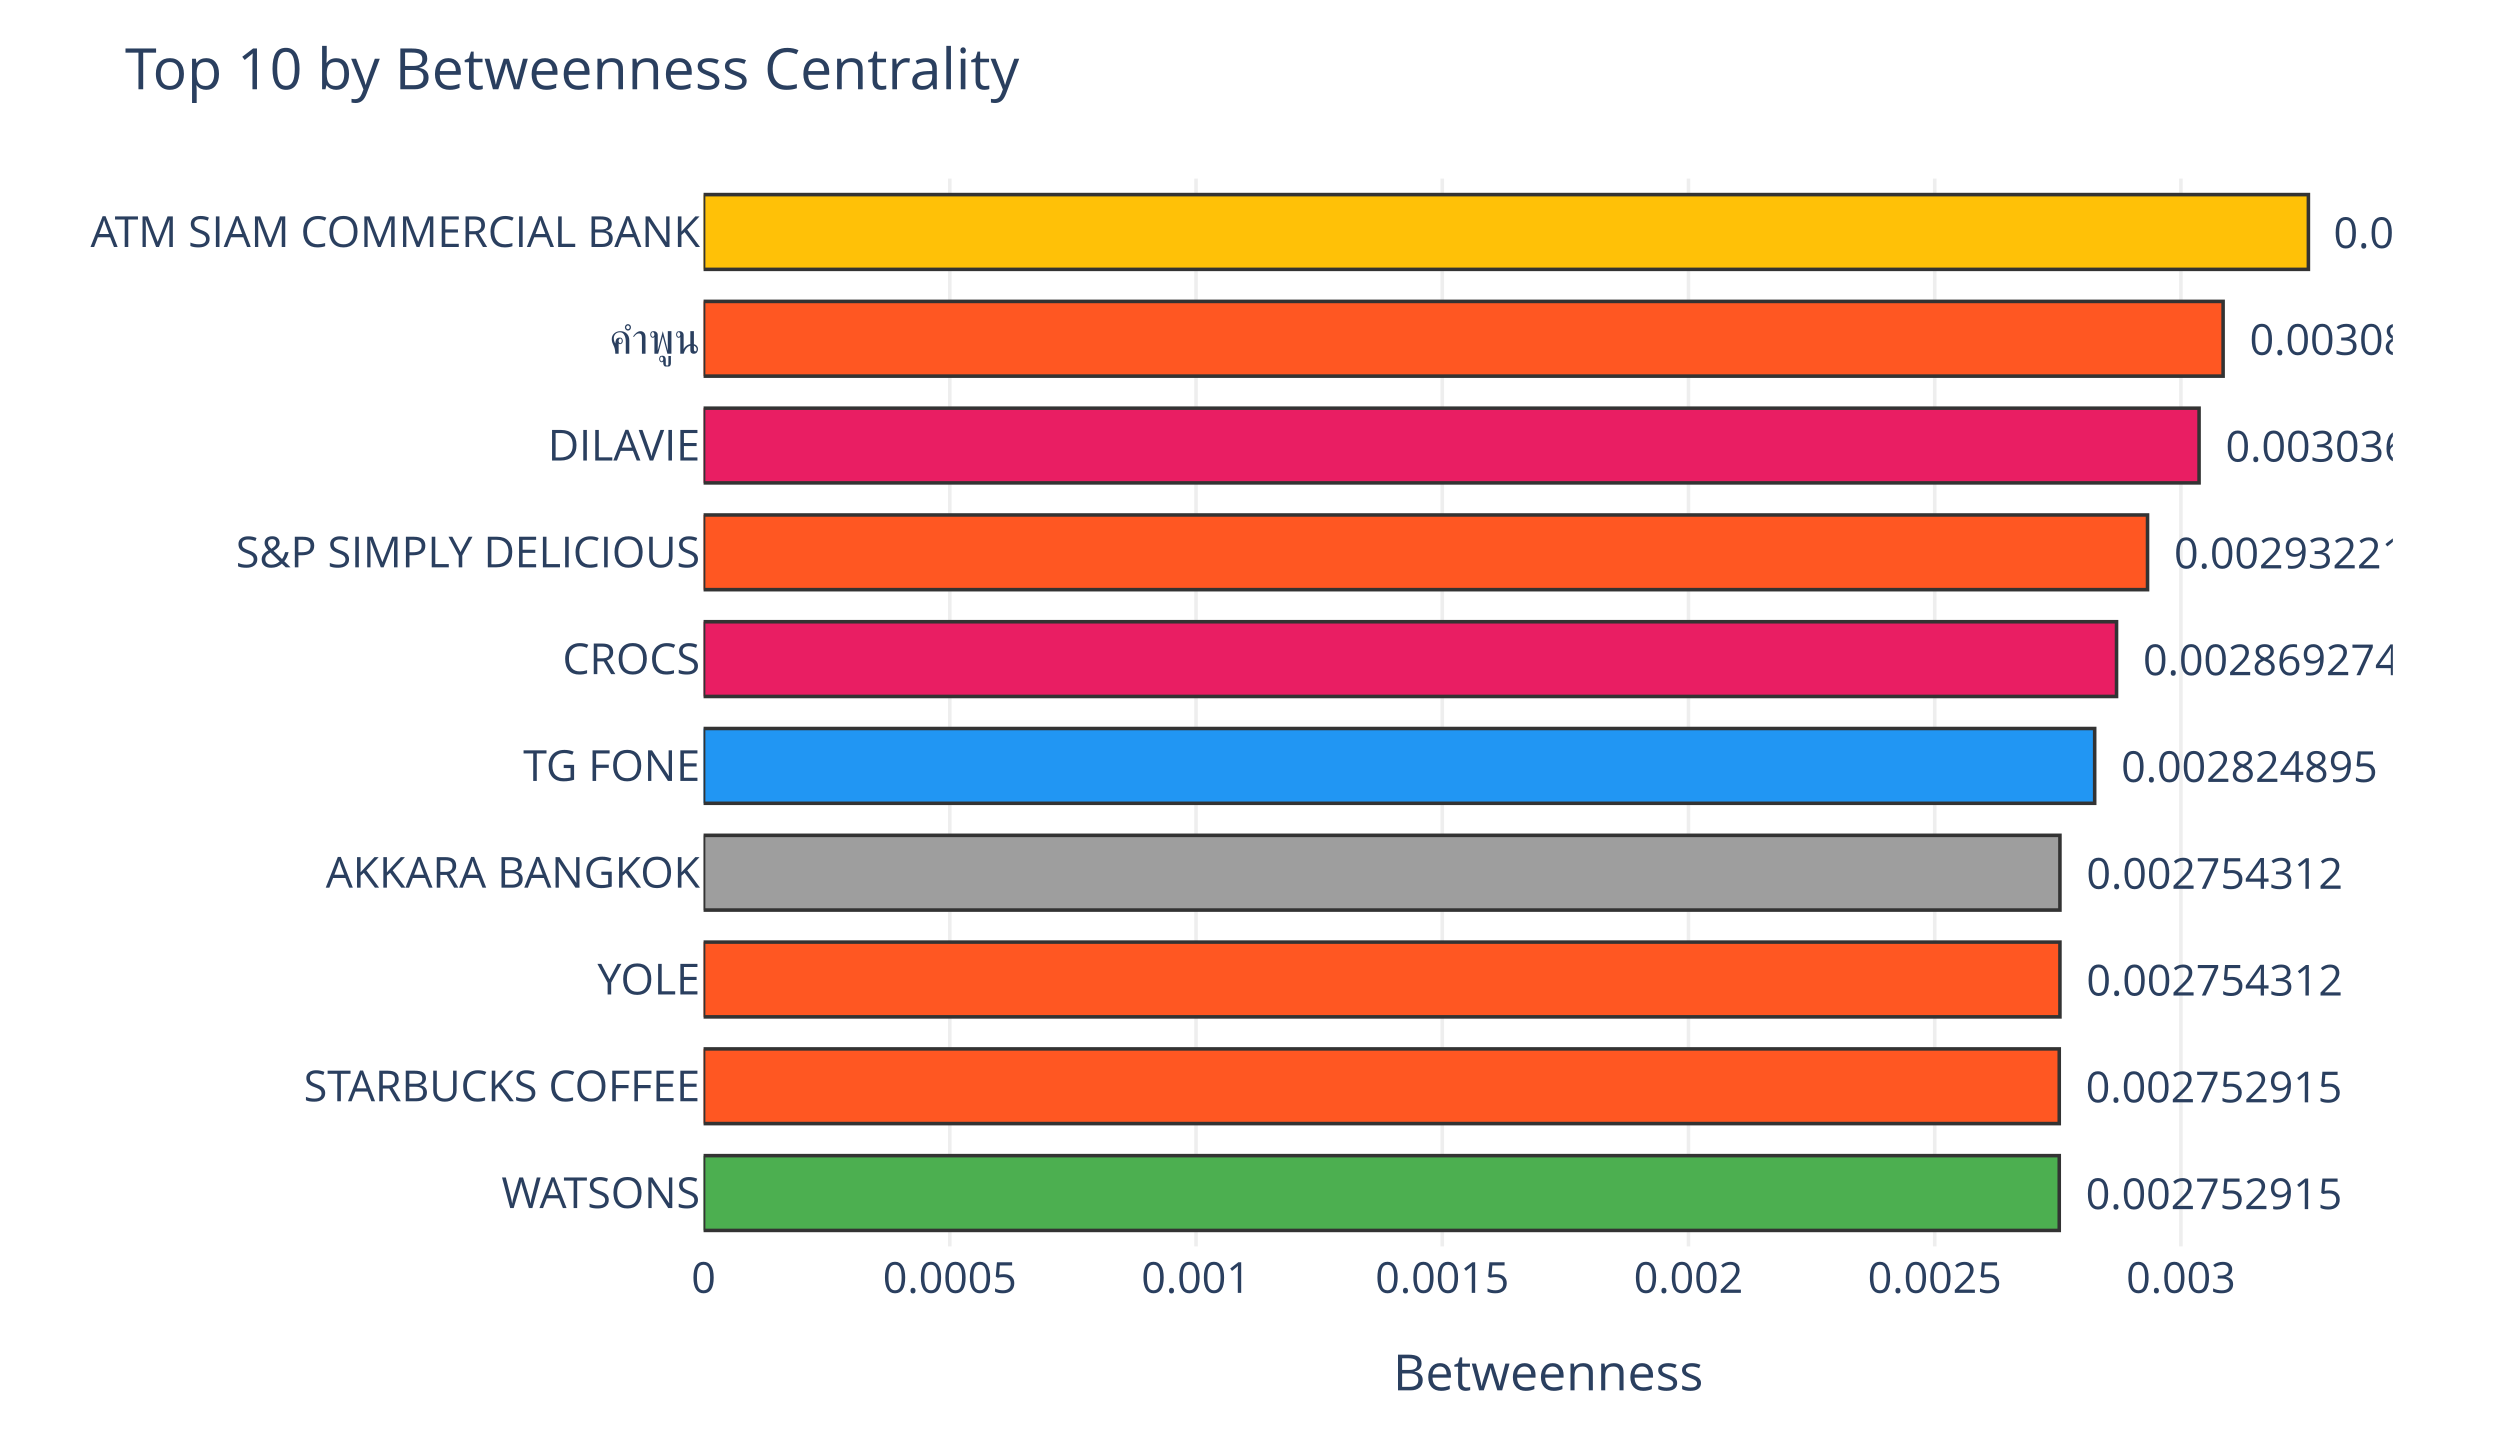
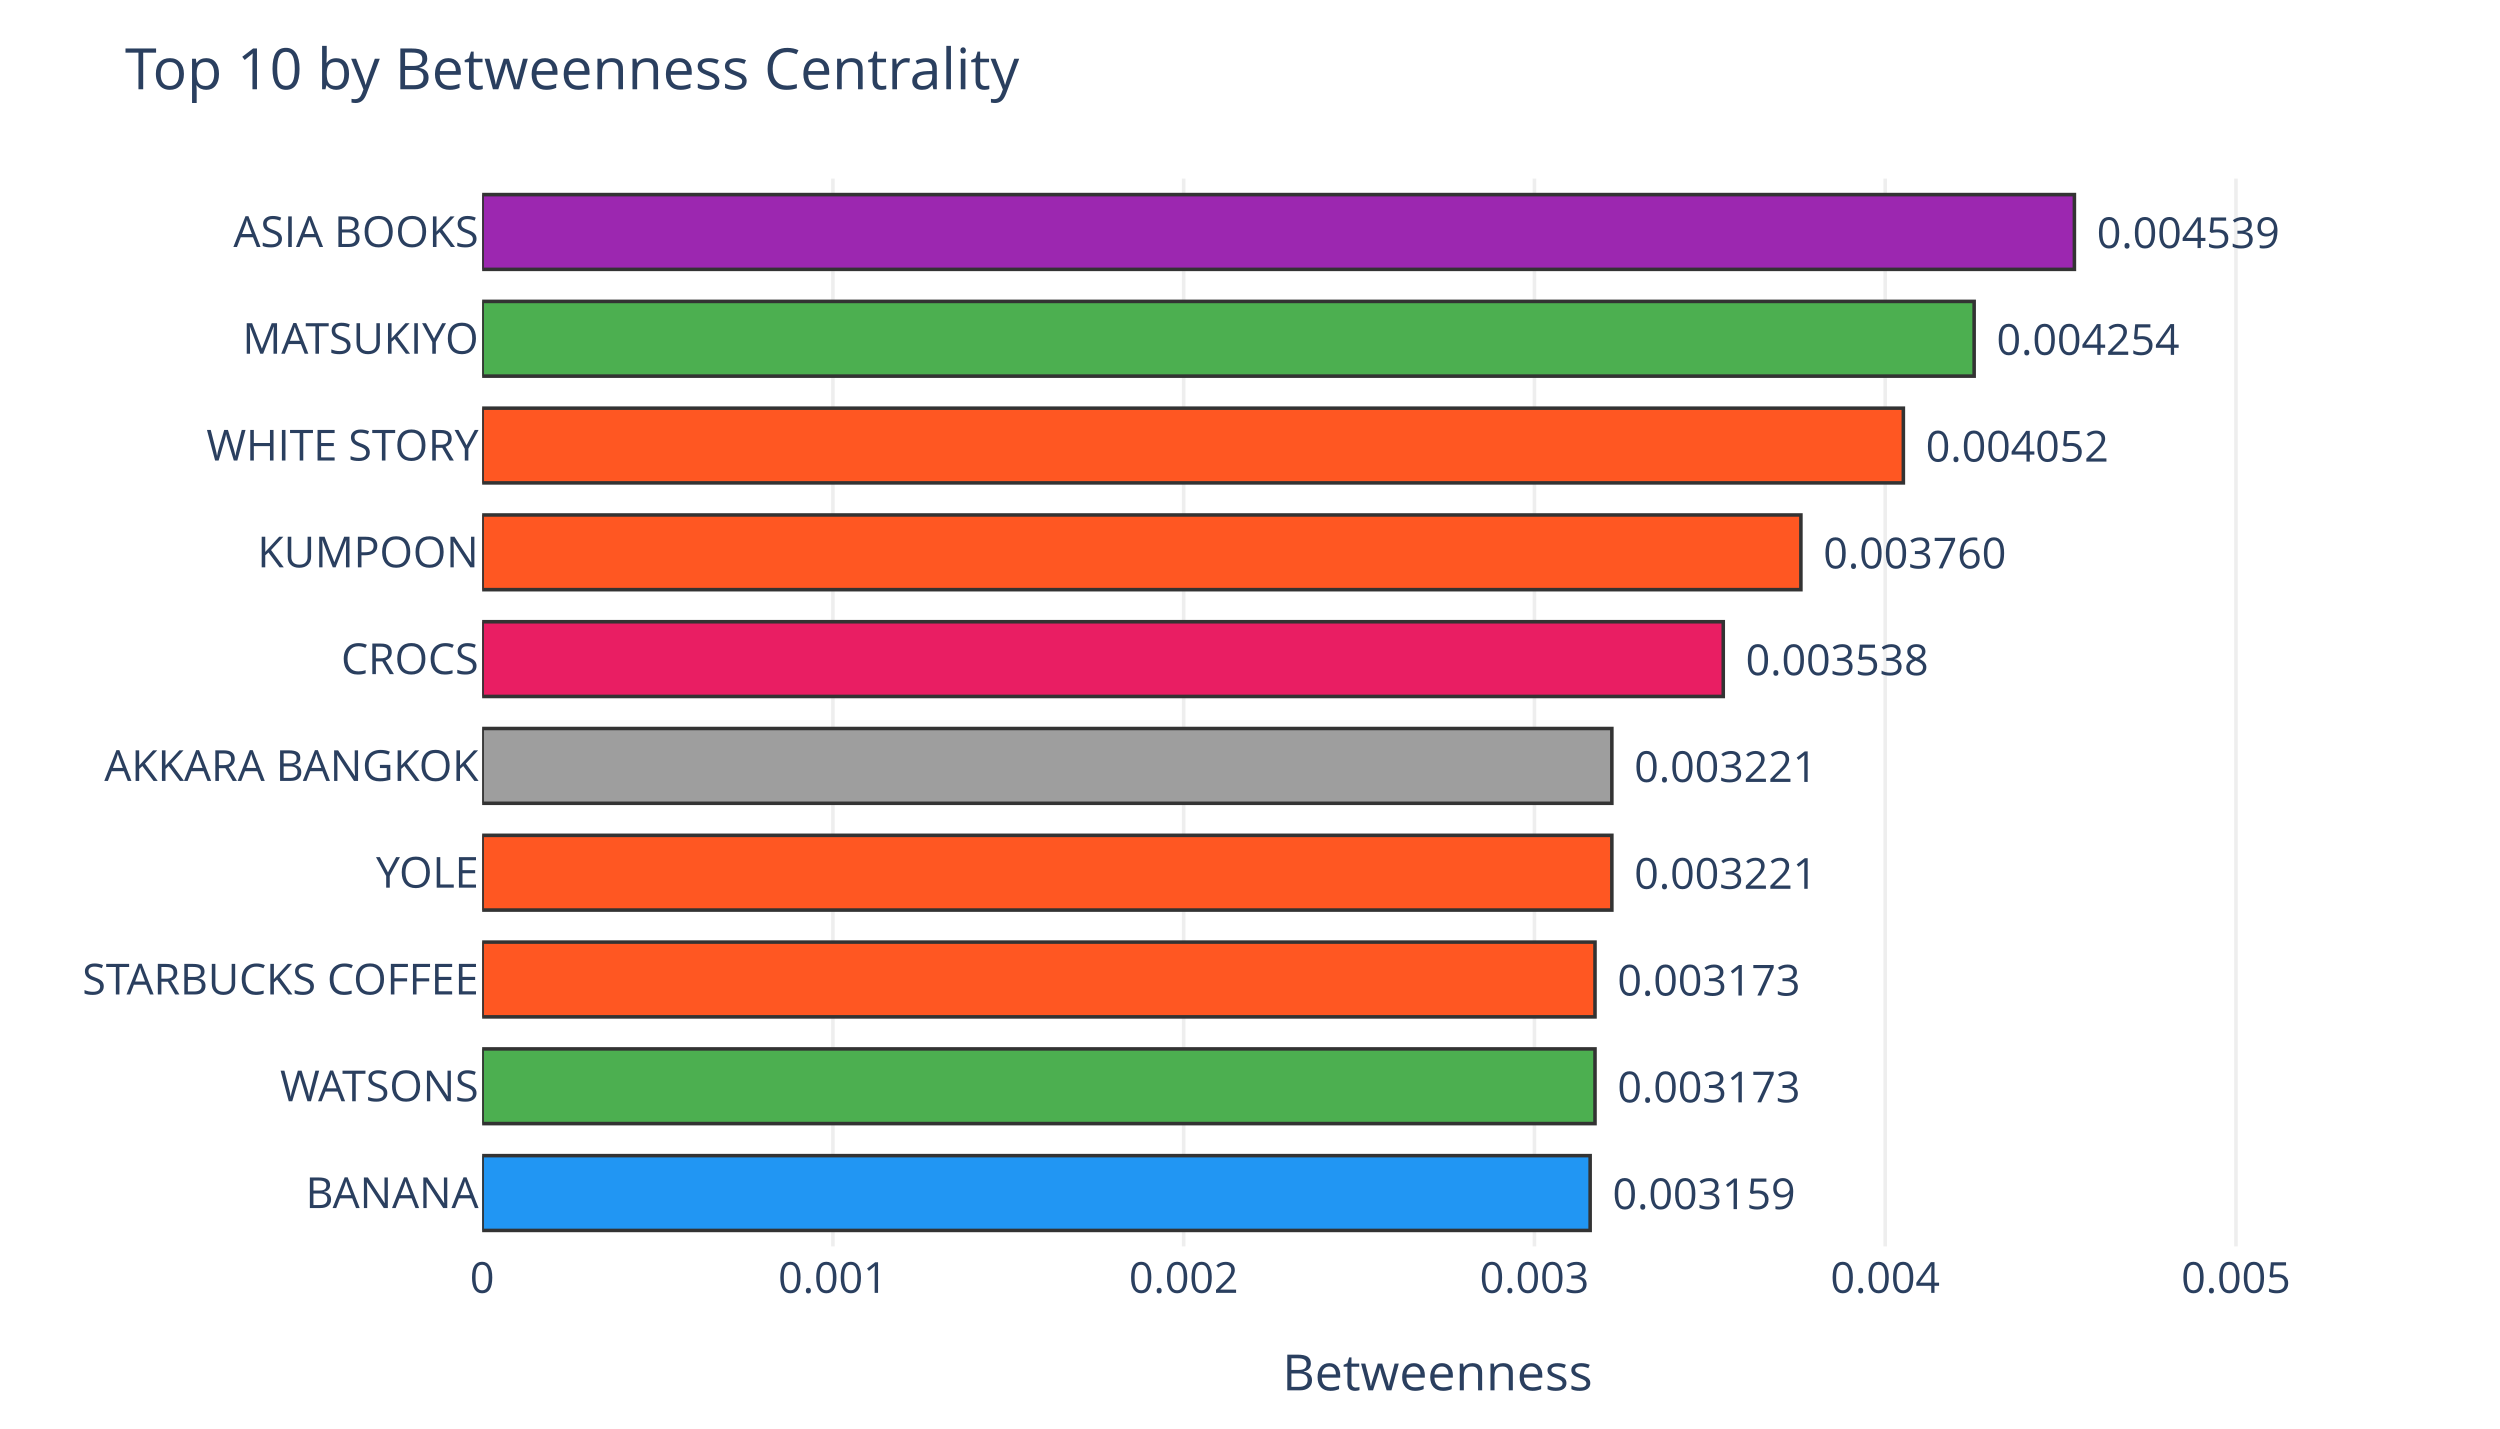
<svg xmlns="http://www.w3.org/2000/svg" class="main-svg" width="700" height="400" style="" viewBox="0 0 700 400">
  <rect x="0" y="0" width="700" height="400" style="fill: rgb(255, 255, 255); fill-opacity: 1;" />
-   <defs id="defs-1e351c">
+   <defs id="defs-5342b8">
    <g class="clips">
-       <clipPath id="clip1e351cxyplot" class="plotclip">
-         <rect width="473" height="299" />
-       </clipPath>
-       <clipPath class="axesclip" id="clip1e351cx">
-         <rect x="197" y="0" width="473" height="400" />
-       </clipPath>
-       <clipPath class="axesclip" id="clip1e351cy">
+       <clipPath id="clip5342b8xyplot" class="plotclip">
+         <rect width="535" height="299" />
+       </clipPath>
+       <clipPath class="axesclip" id="clip5342b8x">
+         <rect x="135" y="0" width="535" height="400" />
+       </clipPath>
+       <clipPath class="axesclip" id="clip5342b8y">
        <rect x="0" y="50" width="700" height="299" />
      </clipPath>
-       <clipPath class="axesclip" id="clip1e351cxy">
-         <rect x="197" y="50" width="473" height="299" />
+       <clipPath class="axesclip" id="clip5342b8xy">
+         <rect x="135" y="50" width="535" height="299" />
      </clipPath>
    </g>
    <g class="gradients" />
    <g class="patterns" />
  </defs>
  <g class="bglayer">
-     <rect class="bg" x="197" y="50" width="473" height="299" style="fill: rgb(0, 0, 0); fill-opacity: 0; stroke-width: 0;" />
+     <rect class="bg" x="135" y="50" width="535" height="299" style="fill: rgb(0, 0, 0); fill-opacity: 0; stroke-width: 0;" />
  </g>
  <g class="layer-below">
    <g class="imagelayer" />
    <g class="shapelayer" />
  </g>
  <g class="cartesianlayer">
    <g class="subplot xy">
      <g class="layer-subplot">
        <g class="shapelayer" />
        <g class="imagelayer" />
      </g>
      <g class="minor-gridlayer">
        <g class="x" />
        <g class="y" />
      </g>
      <g class="gridlayer">
        <g class="x">
-           <path class="xgrid crisp" transform="translate(265.94,0)" d="M0,50v299" style="stroke: rgb(238, 238, 238); stroke-opacity: 1; stroke-width: 1px;" />
-           <path class="xgrid crisp" transform="translate(334.89,0)" d="M0,50v299" style="stroke: rgb(238, 238, 238); stroke-opacity: 1; stroke-width: 1px;" />
-           <path class="xgrid crisp" transform="translate(403.83,0)" d="M0,50v299" style="stroke: rgb(238, 238, 238); stroke-opacity: 1; stroke-width: 1px;" />
-           <path class="xgrid crisp" transform="translate(472.77,0)" d="M0,50v299" style="stroke: rgb(238, 238, 238); stroke-opacity: 1; stroke-width: 1px;" />
-           <path class="xgrid crisp" transform="translate(541.72,0)" d="M0,50v299" style="stroke: rgb(238, 238, 238); stroke-opacity: 1; stroke-width: 1px;" />
-           <path class="xgrid crisp" transform="translate(610.66,0)" d="M0,50v299" style="stroke: rgb(238, 238, 238); stroke-opacity: 1; stroke-width: 1px;" />
+           <path class="xgrid crisp" transform="translate(233.21,0)" d="M0,50v299" style="stroke: rgb(238, 238, 238); stroke-opacity: 1; stroke-width: 1px;" />
+           <path class="xgrid crisp" transform="translate(331.43,0)" d="M0,50v299" style="stroke: rgb(238, 238, 238); stroke-opacity: 1; stroke-width: 1px;" />
+           <path class="xgrid crisp" transform="translate(429.64,0)" d="M0,50v299" style="stroke: rgb(238, 238, 238); stroke-opacity: 1; stroke-width: 1px;" />
+           <path class="xgrid crisp" transform="translate(527.86,0)" d="M0,50v299" style="stroke: rgb(238, 238, 238); stroke-opacity: 1; stroke-width: 1px;" />
+           <path class="xgrid crisp" transform="translate(626.07,0)" d="M0,50v299" style="stroke: rgb(238, 238, 238); stroke-opacity: 1; stroke-width: 1px;" />
        </g>
        <g class="y" />
      </g>
      <g class="zerolinelayer">
-         <path class="xzl zl crisp" transform="translate(197,0)" d="M0,50v299" style="stroke: rgb(255, 255, 255); stroke-opacity: 1; stroke-width: 2px;" />
+         <path class="xzl zl crisp" transform="translate(135,0)" d="M0,50v299" style="stroke: rgb(255, 255, 255); stroke-opacity: 1; stroke-width: 2px;" />
      </g>
      <g class="layer-between">
        <g class="shapelayer" />
        <g class="imagelayer" />
      </g>
      <path class="xlines-below" />
      <path class="ylines-below" />
      <g class="overlines-below" />
      <g class="xaxislayer-below" />
      <g class="yaxislayer-below" />
      <g class="overaxes-below" />
      <g class="overplot">
-         <g class="xy" transform="translate(197,50)" clip-path="url(#clip1e351cxyplot)">
+         <g class="xy" transform="translate(135,50)" clip-path="url(#clip5342b8xyplot)">
          <g class="barlayer mlayer">
            <g class="trace bars" style="opacity: 1;">
              <g class="points">
                <g class="point">
-                   <path d="M0,4.49V25.42H449.35V4.49Z" style="vector-effect: none; opacity: 1; stroke-width: 1px; fill: rgb(255, 193, 7); fill-opacity: 1; stroke: rgb(51, 51, 51); stroke-opacity: 1;" />
-                   <text class="bartext bartext-outside" text-anchor="middle" data-notex="1" x="0" y="0" style="font-family: 'Open Sans', verdana, arial, sans-serif; font-size: 12px; fill: rgb(42, 63, 95); fill-opacity: 1; white-space: pre;" transform="translate(488.8656,19.455)">0.00325884</text>
-                 </g>
-               </g>
-             </g>
-             <g class="trace bars" style="opacity: 1;">
-               <g class="points">
-                 <g class="point">
-                   <path d="M0,34.39V55.32H425.47V34.39Z" style="vector-effect: none; opacity: 1; stroke-width: 1px; fill: rgb(255, 87, 34); fill-opacity: 1; stroke: rgb(51, 51, 51); stroke-opacity: 1;" />
-                   <text class="bartext bartext-outside" text-anchor="middle" data-notex="1" x="0" y="0" style="font-family: 'Open Sans', verdana, arial, sans-serif; font-size: 12px; fill: rgb(42, 63, 95); fill-opacity: 1; white-space: pre;" transform="translate(468.7981,49.355)">0.003085628</text>
-                 </g>
-               </g>
-             </g>
-             <g class="trace bars" style="opacity: 1;">
-               <g class="points">
-                 <g class="point">
-                   <path d="M0,64.29V85.21H418.74V64.29Z" style="vector-effect: none; opacity: 1; stroke-width: 1px; fill: rgb(233, 30, 99); fill-opacity: 1; stroke: rgb(51, 51, 51); stroke-opacity: 1;" />
-                   <text class="bartext bartext-outside" text-anchor="middle" data-notex="1" x="0" y="0" style="font-family: 'Open Sans', verdana, arial, sans-serif; font-size: 12px; fill: rgb(42, 63, 95); fill-opacity: 1; white-space: pre;" transform="translate(462.0681,79.25)">0.003036824</text>
-                 </g>
-               </g>
-             </g>
-             <g class="trace bars" style="opacity: 1;">
-               <g class="points">
-                 <g class="point">
-                   <path d="M0,94.19V115.11H404.31V94.19Z" style="vector-effect: none; opacity: 1; stroke-width: 1px; fill: rgb(255, 87, 34); fill-opacity: 1; stroke: rgb(51, 51, 51); stroke-opacity: 1;" />
-                   <text class="bartext bartext-outside" text-anchor="middle" data-notex="1" x="0" y="0" style="font-family: 'Open Sans', verdana, arial, sans-serif; font-size: 12px; fill: rgb(42, 63, 95); fill-opacity: 1; white-space: pre;" transform="translate(447.6381,109.15)">0.002932215</text>
-                 </g>
-               </g>
-             </g>
-             <g class="trace bars" style="opacity: 1;">
-               <g class="points">
-                 <g class="point">
-                   <path d="M0,124.09V145.01H395.63V124.09Z" style="vector-effect: none; opacity: 1; stroke-width: 1px; fill: rgb(233, 30, 99); fill-opacity: 1; stroke: rgb(51, 51, 51); stroke-opacity: 1;" />
-                   <text class="bartext bartext-outside" text-anchor="middle" data-notex="1" x="0" y="0" style="font-family: 'Open Sans', verdana, arial, sans-serif; font-size: 12px; fill: rgb(42, 63, 95); fill-opacity: 1; white-space: pre;" transform="translate(438.9581,139.05)">0.002869274</text>
-                 </g>
-               </g>
-             </g>
-             <g class="trace bars" style="opacity: 1;">
-               <g class="points">
-                 <g class="point">
-                   <path d="M0,153.98V174.92H389.51V153.98Z" style="vector-effect: none; opacity: 1; stroke-width: 1px; fill: rgb(33, 150, 243); fill-opacity: 1; stroke: rgb(51, 51, 51); stroke-opacity: 1;" />
-                   <text class="bartext bartext-outside" text-anchor="middle" data-notex="1" x="0" y="0" style="font-family: 'Open Sans', verdana, arial, sans-serif; font-size: 12px; fill: rgb(42, 63, 95); fill-opacity: 1; white-space: pre;" transform="translate(432.8381,168.95)">0.002824895</text>
-                 </g>
-               </g>
-             </g>
-             <g class="trace bars" style="opacity: 1;">
-               <g class="points">
-                 <g class="point">
-                   <path d="M0,183.89V204.82H379.78V183.89Z" style="vector-effect: none; opacity: 1; stroke-width: 1px; fill: rgb(158, 158, 158); fill-opacity: 1; stroke: rgb(51, 51, 51); stroke-opacity: 1;" />
-                   <text class="bartext bartext-outside" text-anchor="middle" data-notex="1" x="0" y="0" style="font-family: 'Open Sans', verdana, arial, sans-serif; font-size: 12px; fill: rgb(42, 63, 95); fill-opacity: 1; white-space: pre;" transform="translate(423.1081,198.855)">0.002754312</text>
-                 </g>
-               </g>
-             </g>
-             <g class="trace bars" style="opacity: 1;">
-               <g class="points">
-                 <g class="point">
-                   <path d="M0,213.79V234.72H379.78V213.79Z" style="vector-effect: none; opacity: 1; stroke-width: 1px; fill: rgb(255, 87, 34); fill-opacity: 1; stroke: rgb(51, 51, 51); stroke-opacity: 1;" />
-                   <text class="bartext bartext-outside" text-anchor="middle" data-notex="1" x="0" y="0" style="font-family: 'Open Sans', verdana, arial, sans-serif; font-size: 12px; fill: rgb(42, 63, 95); fill-opacity: 1; white-space: pre;" transform="translate(423.1081,228.755)">0.002754312</text>
-                 </g>
-               </g>
-             </g>
-             <g class="trace bars" style="opacity: 1;">
-               <g class="points">
-                 <g class="point">
-                   <path d="M0,243.69V264.61H379.59V243.69Z" style="vector-effect: none; opacity: 1; stroke-width: 1px; fill: rgb(255, 87, 34); fill-opacity: 1; stroke: rgb(51, 51, 51); stroke-opacity: 1;" />
-                   <text class="bartext bartext-outside" text-anchor="middle" data-notex="1" x="0" y="0" style="font-family: 'Open Sans', verdana, arial, sans-serif; font-size: 12px; fill: rgb(42, 63, 95); fill-opacity: 1; white-space: pre;" transform="translate(422.9181,258.65)">0.002752915</text>
-                 </g>
-               </g>
-             </g>
-             <g class="trace bars" style="opacity: 1;">
-               <g class="points">
-                 <g class="point">
-                   <path d="M0,273.58V294.52H379.59V273.58Z" style="vector-effect: none; opacity: 1; stroke-width: 1px; fill: rgb(76, 175, 80); fill-opacity: 1; stroke: rgb(51, 51, 51); stroke-opacity: 1;" />
-                   <text class="bartext bartext-outside" text-anchor="middle" data-notex="1" x="0" y="0" style="font-family: 'Open Sans', verdana, arial, sans-serif; font-size: 12px; fill: rgb(42, 63, 95); fill-opacity: 1; white-space: pre;" transform="translate(422.9181,288.55)">0.002752915</text>
+                   <path d="M0,4.49V25.42H445.83V4.49Z" style="vector-effect: none; opacity: 1; stroke-width: 1px; fill: rgb(156, 39, 176); fill-opacity: 1; stroke: rgb(51, 51, 51); stroke-opacity: 1;" />
+                   <text class="bartext bartext-outside" text-anchor="middle" data-notex="1" x="0" y="0" style="font-family: 'Open Sans', verdana, arial, sans-serif; font-size: 12px; fill: rgb(42, 63, 95); fill-opacity: 1; white-space: pre;" transform="translate(477.7206,19.455)">0.004539</text>
+                 </g>
+               </g>
+             </g>
+             <g class="trace bars" style="opacity: 1;">
+               <g class="points">
+                 <g class="point">
+                   <path d="M0,34.39V55.32H417.76V34.39Z" style="vector-effect: none; opacity: 1; stroke-width: 1px; fill: rgb(76, 175, 80); fill-opacity: 1; stroke: rgb(51, 51, 51); stroke-opacity: 1;" />
+                   <text class="bartext bartext-outside" text-anchor="middle" data-notex="1" x="0" y="0" style="font-family: 'Open Sans', verdana, arial, sans-serif; font-size: 12px; fill: rgb(42, 63, 95); fill-opacity: 1; white-space: pre;" transform="translate(449.6506,49.355)">0.004254</text>
+                 </g>
+               </g>
+             </g>
+             <g class="trace bars" style="opacity: 1;">
+               <g class="points">
+                 <g class="point">
+                   <path d="M0,64.29V85.21H397.94V64.29Z" style="vector-effect: none; opacity: 1; stroke-width: 1px; fill: rgb(255, 87, 34); fill-opacity: 1; stroke: rgb(51, 51, 51); stroke-opacity: 1;" />
+                   <text class="bartext bartext-outside" text-anchor="middle" data-notex="1" x="0" y="0" style="font-family: 'Open Sans', verdana, arial, sans-serif; font-size: 12px; fill: rgb(42, 63, 95); fill-opacity: 1; white-space: pre;" transform="translate(429.8306,79.25)">0.004052</text>
+                 </g>
+               </g>
+             </g>
+             <g class="trace bars" style="opacity: 1;">
+               <g class="points">
+                 <g class="point">
+                   <path d="M0,94.19V115.11H369.25V94.19Z" style="vector-effect: none; opacity: 1; stroke-width: 1px; fill: rgb(255, 87, 34); fill-opacity: 1; stroke: rgb(51, 51, 51); stroke-opacity: 1;" />
+                   <text class="bartext bartext-outside" text-anchor="middle" data-notex="1" x="0" y="0" style="font-family: 'Open Sans', verdana, arial, sans-serif; font-size: 12px; fill: rgb(42, 63, 95); fill-opacity: 1; white-space: pre;" transform="translate(401.1406,109.15)">0.003760</text>
+                 </g>
+               </g>
+             </g>
+             <g class="trace bars" style="opacity: 1;">
+               <g class="points">
+                 <g class="point">
+                   <path d="M0,124.09V145.01H347.51V124.09Z" style="vector-effect: none; opacity: 1; stroke-width: 1px; fill: rgb(233, 30, 99); fill-opacity: 1; stroke: rgb(51, 51, 51); stroke-opacity: 1;" />
+                   <text class="bartext bartext-outside" text-anchor="middle" data-notex="1" x="0" y="0" style="font-family: 'Open Sans', verdana, arial, sans-serif; font-size: 12px; fill: rgb(42, 63, 95); fill-opacity: 1; white-space: pre;" transform="translate(379.4006,139.05)">0.003538</text>
+                 </g>
+               </g>
+             </g>
+             <g class="trace bars" style="opacity: 1;">
+               <g class="points">
+                 <g class="point">
+                   <path d="M0,153.98V174.92H316.32V153.98Z" style="vector-effect: none; opacity: 1; stroke-width: 1px; fill: rgb(158, 158, 158); fill-opacity: 1; stroke: rgb(51, 51, 51); stroke-opacity: 1;" />
+                   <text class="bartext bartext-outside" text-anchor="middle" data-notex="1" x="0" y="0" style="font-family: 'Open Sans', verdana, arial, sans-serif; font-size: 12px; fill: rgb(42, 63, 95); fill-opacity: 1; white-space: pre;" transform="translate(348.2106,168.95)">0.003221</text>
+                 </g>
+               </g>
+             </g>
+             <g class="trace bars" style="opacity: 1;">
+               <g class="points">
+                 <g class="point">
+                   <path d="M0,183.89V204.82H316.32V183.89Z" style="vector-effect: none; opacity: 1; stroke-width: 1px; fill: rgb(255, 87, 34); fill-opacity: 1; stroke: rgb(51, 51, 51); stroke-opacity: 1;" />
+                   <text class="bartext bartext-outside" text-anchor="middle" data-notex="1" x="0" y="0" style="font-family: 'Open Sans', verdana, arial, sans-serif; font-size: 12px; fill: rgb(42, 63, 95); fill-opacity: 1; white-space: pre;" transform="translate(348.2106,198.855)">0.003221</text>
+                 </g>
+               </g>
+             </g>
+             <g class="trace bars" style="opacity: 1;">
+               <g class="points">
+                 <g class="point">
+                   <path d="M0,213.79V234.72H311.6V213.79Z" style="vector-effect: none; opacity: 1; stroke-width: 1px; fill: rgb(255, 87, 34); fill-opacity: 1; stroke: rgb(51, 51, 51); stroke-opacity: 1;" />
+                   <text class="bartext bartext-outside" text-anchor="middle" data-notex="1" x="0" y="0" style="font-family: 'Open Sans', verdana, arial, sans-serif; font-size: 12px; fill: rgb(42, 63, 95); fill-opacity: 1; white-space: pre;" transform="translate(343.4906,228.755)">0.003173</text>
+                 </g>
+               </g>
+             </g>
+             <g class="trace bars" style="opacity: 1;">
+               <g class="points">
+                 <g class="point">
+                   <path d="M0,243.69V264.61H311.6V243.69Z" style="vector-effect: none; opacity: 1; stroke-width: 1px; fill: rgb(76, 175, 80); fill-opacity: 1; stroke: rgb(51, 51, 51); stroke-opacity: 1;" />
+                   <text class="bartext bartext-outside" text-anchor="middle" data-notex="1" x="0" y="0" style="font-family: 'Open Sans', verdana, arial, sans-serif; font-size: 12px; fill: rgb(42, 63, 95); fill-opacity: 1; white-space: pre;" transform="translate(343.4906,258.65)">0.003173</text>
+                 </g>
+               </g>
+             </g>
+             <g class="trace bars" style="opacity: 1;">
+               <g class="points">
+                 <g class="point">
+                   <path d="M0,273.58V294.52H310.24V273.58Z" style="vector-effect: none; opacity: 1; stroke-width: 1px; fill: rgb(33, 150, 243); fill-opacity: 1; stroke: rgb(51, 51, 51); stroke-opacity: 1;" />
+                   <text class="bartext bartext-outside" text-anchor="middle" data-notex="1" x="0" y="0" style="font-family: 'Open Sans', verdana, arial, sans-serif; font-size: 12px; fill: rgb(42, 63, 95); fill-opacity: 1; white-space: pre;" transform="translate(342.1306,288.55)">0.003159</text>
                </g>
              </g>
            </g>
          </g>
        </g>
      </g>
      <g class="zerolinelayer-above" />
      <path class="xlines-above crisp" d="M0,0" style="fill: none;" />
      <path class="ylines-above crisp" d="M0,0" style="fill: none;" />
      <g class="overlines-above" />
      <g class="xaxislayer-above">
        <g class="xtick">
-           <text text-anchor="middle" x="0" y="362" transform="translate(197,0)" style="font-family: 'Open Sans', verdana, arial, sans-serif; font-size: 12px; fill: rgb(42, 63, 95); fill-opacity: 1; white-space: pre;">0</text>
-         </g>
-         <g class="xtick">
-           <text text-anchor="middle" x="0" y="362" style="font-family: 'Open Sans', verdana, arial, sans-serif; font-size: 12px; fill: rgb(42, 63, 95); fill-opacity: 1; white-space: pre;" transform="translate(265.94,0)">0.0005</text>
-         </g>
-         <g class="xtick">
-           <text text-anchor="middle" x="0" y="362" style="font-family: 'Open Sans', verdana, arial, sans-serif; font-size: 12px; fill: rgb(42, 63, 95); fill-opacity: 1; white-space: pre;" transform="translate(334.89,0)">0.001</text>
-         </g>
-         <g class="xtick">
-           <text text-anchor="middle" x="0" y="362" style="font-family: 'Open Sans', verdana, arial, sans-serif; font-size: 12px; fill: rgb(42, 63, 95); fill-opacity: 1; white-space: pre;" transform="translate(403.83,0)">0.0015</text>
-         </g>
-         <g class="xtick">
-           <text text-anchor="middle" x="0" y="362" style="font-family: 'Open Sans', verdana, arial, sans-serif; font-size: 12px; fill: rgb(42, 63, 95); fill-opacity: 1; white-space: pre;" transform="translate(472.77,0)">0.002</text>
-         </g>
-         <g class="xtick">
-           <text text-anchor="middle" x="0" y="362" style="font-family: 'Open Sans', verdana, arial, sans-serif; font-size: 12px; fill: rgb(42, 63, 95); fill-opacity: 1; white-space: pre;" transform="translate(541.72,0)">0.0025</text>
-         </g>
-         <g class="xtick">
-           <text text-anchor="middle" x="0" y="362" style="font-family: 'Open Sans', verdana, arial, sans-serif; font-size: 12px; fill: rgb(42, 63, 95); fill-opacity: 1; white-space: pre;" transform="translate(610.66,0)">0.003</text>
+           <text text-anchor="middle" x="0" y="362" transform="translate(135,0)" style="font-family: 'Open Sans', verdana, arial, sans-serif; font-size: 12px; fill: rgb(42, 63, 95); fill-opacity: 1; white-space: pre;">0</text>
+         </g>
+         <g class="xtick">
+           <text text-anchor="middle" x="0" y="362" style="font-family: 'Open Sans', verdana, arial, sans-serif; font-size: 12px; fill: rgb(42, 63, 95); fill-opacity: 1; white-space: pre;" transform="translate(233.21,0)">0.001</text>
+         </g>
+         <g class="xtick">
+           <text text-anchor="middle" x="0" y="362" style="font-family: 'Open Sans', verdana, arial, sans-serif; font-size: 12px; fill: rgb(42, 63, 95); fill-opacity: 1; white-space: pre;" transform="translate(331.43,0)">0.002</text>
+         </g>
+         <g class="xtick">
+           <text text-anchor="middle" x="0" y="362" style="font-family: 'Open Sans', verdana, arial, sans-serif; font-size: 12px; fill: rgb(42, 63, 95); fill-opacity: 1; white-space: pre;" transform="translate(429.64,0)">0.003</text>
+         </g>
+         <g class="xtick">
+           <text text-anchor="middle" x="0" y="362" style="font-family: 'Open Sans', verdana, arial, sans-serif; font-size: 12px; fill: rgb(42, 63, 95); fill-opacity: 1; white-space: pre;" transform="translate(527.86,0)">0.004</text>
+         </g>
+         <g class="xtick">
+           <text text-anchor="middle" x="0" y="362" style="font-family: 'Open Sans', verdana, arial, sans-serif; font-size: 12px; fill: rgb(42, 63, 95); fill-opacity: 1; white-space: pre;" transform="translate(626.07,0)">0.005</text>
        </g>
      </g>
      <g class="yaxislayer-above">
        <g class="ytick">
-           <text text-anchor="end" x="196" y="4.2" transform="translate(0,334.05)" style="font-family: 'Open Sans', verdana, arial, sans-serif; font-size: 12px; fill: rgb(42, 63, 95); fill-opacity: 1; white-space: pre;">WATSONS</text>
-         </g>
-         <g class="ytick">
-           <text text-anchor="end" x="196" y="4.2" transform="translate(0,304.15)" style="font-family: 'Open Sans', verdana, arial, sans-serif; font-size: 12px; fill: rgb(42, 63, 95); fill-opacity: 1; white-space: pre;">STARBUCKS COFFEE</text>
-         </g>
-         <g class="ytick">
-           <text text-anchor="end" x="196" y="4.2" transform="translate(0,274.25)" style="font-family: 'Open Sans', verdana, arial, sans-serif; font-size: 12px; fill: rgb(42, 63, 95); fill-opacity: 1; white-space: pre;">YOLE</text>
-         </g>
-         <g class="ytick">
-           <text text-anchor="end" x="196" y="4.2" transform="translate(0,244.35)" style="font-family: 'Open Sans', verdana, arial, sans-serif; font-size: 12px; fill: rgb(42, 63, 95); fill-opacity: 1; white-space: pre;">AKKARA BANGKOK</text>
-         </g>
-         <g class="ytick">
-           <text text-anchor="end" x="196" y="4.2" transform="translate(0,214.45)" style="font-family: 'Open Sans', verdana, arial, sans-serif; font-size: 12px; fill: rgb(42, 63, 95); fill-opacity: 1; white-space: pre;">TG FONE</text>
-         </g>
-         <g class="ytick">
-           <text text-anchor="end" x="196" y="4.2" transform="translate(0,184.55)" style="font-family: 'Open Sans', verdana, arial, sans-serif; font-size: 12px; fill: rgb(42, 63, 95); fill-opacity: 1; white-space: pre;">CROCS</text>
-         </g>
-         <g class="ytick">
-           <text text-anchor="end" x="196" y="4.2" transform="translate(0,154.65)" style="font-family: 'Open Sans', verdana, arial, sans-serif; font-size: 12px; fill: rgb(42, 63, 95); fill-opacity: 1; white-space: pre;">S&amp;P SIMPLY DELICIOUS</text>
-         </g>
-         <g class="ytick">
-           <text text-anchor="end" x="196" y="4.2" transform="translate(0,124.75)" style="font-family: 'Open Sans', verdana, arial, sans-serif; font-size: 12px; fill: rgb(42, 63, 95); fill-opacity: 1; white-space: pre;">DILAVIE</text>
-         </g>
-         <g class="ytick">
-           <text text-anchor="end" x="196" y="4.2" transform="translate(0,94.85)" style="font-family: 'Open Sans', verdana, arial, sans-serif; font-size: 12px; fill: rgb(42, 63, 95); fill-opacity: 1; white-space: pre;">คำพูน</text>
-         </g>
-         <g class="ytick">
-           <text text-anchor="end" x="196" y="4.2" transform="translate(0,64.95)" style="font-family: 'Open Sans', verdana, arial, sans-serif; font-size: 12px; fill: rgb(42, 63, 95); fill-opacity: 1; white-space: pre;">ATM SIAM COMMERCIAL BANK</text>
+           <text text-anchor="end" x="134" y="4.2" transform="translate(0,334.05)" style="font-family: 'Open Sans', verdana, arial, sans-serif; font-size: 12px; fill: rgb(42, 63, 95); fill-opacity: 1; white-space: pre;">BANANA</text>
+         </g>
+         <g class="ytick">
+           <text text-anchor="end" x="134" y="4.2" transform="translate(0,304.15)" style="font-family: 'Open Sans', verdana, arial, sans-serif; font-size: 12px; fill: rgb(42, 63, 95); fill-opacity: 1; white-space: pre;">WATSONS</text>
+         </g>
+         <g class="ytick">
+           <text text-anchor="end" x="134" y="4.2" transform="translate(0,274.25)" style="font-family: 'Open Sans', verdana, arial, sans-serif; font-size: 12px; fill: rgb(42, 63, 95); fill-opacity: 1; white-space: pre;">STARBUCKS COFFEE</text>
+         </g>
+         <g class="ytick">
+           <text text-anchor="end" x="134" y="4.2" transform="translate(0,244.35)" style="font-family: 'Open Sans', verdana, arial, sans-serif; font-size: 12px; fill: rgb(42, 63, 95); fill-opacity: 1; white-space: pre;">YOLE</text>
+         </g>
+         <g class="ytick">
+           <text text-anchor="end" x="134" y="4.2" transform="translate(0,214.45)" style="font-family: 'Open Sans', verdana, arial, sans-serif; font-size: 12px; fill: rgb(42, 63, 95); fill-opacity: 1; white-space: pre;">AKKARA BANGKOK</text>
+         </g>
+         <g class="ytick">
+           <text text-anchor="end" x="134" y="4.2" transform="translate(0,184.55)" style="font-family: 'Open Sans', verdana, arial, sans-serif; font-size: 12px; fill: rgb(42, 63, 95); fill-opacity: 1; white-space: pre;">CROCS</text>
+         </g>
+         <g class="ytick">
+           <text text-anchor="end" x="134" y="4.2" transform="translate(0,154.65)" style="font-family: 'Open Sans', verdana, arial, sans-serif; font-size: 12px; fill: rgb(42, 63, 95); fill-opacity: 1; white-space: pre;">KUMPOON</text>
+         </g>
+         <g class="ytick">
+           <text text-anchor="end" x="134" y="4.2" transform="translate(0,124.75)" style="font-family: 'Open Sans', verdana, arial, sans-serif; font-size: 12px; fill: rgb(42, 63, 95); fill-opacity: 1; white-space: pre;">WHITE STORY</text>
+         </g>
+         <g class="ytick">
+           <text text-anchor="end" x="134" y="4.2" transform="translate(0,94.85)" style="font-family: 'Open Sans', verdana, arial, sans-serif; font-size: 12px; fill: rgb(42, 63, 95); fill-opacity: 1; white-space: pre;">MATSUKIYO</text>
+         </g>
+         <g class="ytick">
+           <text text-anchor="end" x="134" y="4.2" transform="translate(0,64.95)" style="font-family: 'Open Sans', verdana, arial, sans-serif; font-size: 12px; fill: rgb(42, 63, 95); fill-opacity: 1; white-space: pre;">ASIA BOOKS</text>
        </g>
      </g>
      <g class="overaxes-above" />
    </g>
  </g>
  <g class="polarlayer" />
  <g class="smithlayer" />
  <g class="ternarylayer" />
  <g class="geolayer" />
  <g class="funnelarealayer" />
  <g class="pielayer" />
  <g class="iciclelayer" />
  <g class="treemaplayer" />
  <g class="sunburstlayer" />
  <g class="glimages" />
-   <defs id="topdefs-1e351c">
+   <defs id="topdefs-5342b8">
    <g class="clips" />
  </defs>
  <g class="layer-above">
    <g class="imagelayer" />
    <g class="shapelayer" />
  </g>
  <g class="infolayer">
    <g class="g-gtitle">
      <text class="gtitle" x="35" y="25" text-anchor="start" dy="0em" style="opacity: 1; font-family: 'Open Sans', verdana, arial, sans-serif; font-size: 16px; fill: rgb(42, 63, 95); fill-opacity: 1; white-space: pre;">Top 10 by Betweenness Centrality</text>
    </g>
    <g class="g-xtitle">
-       <text class="xtitle" x="433.5" y="389.3" text-anchor="middle" style="opacity: 1; font-family: 'Open Sans', verdana, arial, sans-serif; font-size: 14px; fill: rgb(42, 63, 95); fill-opacity: 1; white-space: pre;">Betweenness</text>
+       <text class="xtitle" x="402.5" y="389.3" text-anchor="middle" style="opacity: 1; font-family: 'Open Sans', verdana, arial, sans-serif; font-size: 14px; fill: rgb(42, 63, 95); fill-opacity: 1; white-space: pre;">Betweenness</text>
    </g>
    <g class="g-ytitle" />
    <g class="annotation" data-index="0" style="opacity: 1;">
-       <g class="annotation-text-g" transform="rotate(0,433.5,410.32)">
-         <g class="cursor-pointer" transform="translate(156,403)">
-           <rect class="bg" x="0.5" y="0.5" width="554" height="14" style="stroke-width: 1px; stroke: rgb(0, 0, 0); stroke-opacity: 0; fill: rgb(0, 0, 0); fill-opacity: 0;" />
-           <text class="annotation-text" text-anchor="middle" x="277.18" y="11" style="font-family: 'Open Sans', verdana, arial, sans-serif; font-size: 9px; fill: rgb(68, 68, 68); fill-opacity: 1; white-space: pre;">
-             <tspan style=" fill:#ffc107">■</tspan> Bank &amp; Financial Services   <tspan style=" fill:#4caf50">■</tspan> Beauty &amp; Wellness   <tspan style=" fill:#e91e63">■</tspan> Fashion &amp; Apparel   <tspan style=" fill:#ff5722">■</tspan> Food &amp; Beverage   <tspan style=" fill:#2196f3">■</tspan> Technology &amp; Electronics</text>
+       <g class="annotation-text-g" transform="rotate(0,402.5,410.32)">
+         <g class="cursor-pointer" transform="translate(138,403)">
+           <rect class="bg" x="0.5" y="0.5" width="529" height="14" style="stroke-width: 1px; stroke: rgb(0, 0, 0); stroke-opacity: 0; fill: rgb(0, 0, 0); fill-opacity: 0;" />
+           <text class="annotation-text" text-anchor="middle" x="264.789" y="11" style="font-family: 'Open Sans', verdana, arial, sans-serif; font-size: 9px; fill: rgb(68, 68, 68); fill-opacity: 1; white-space: pre;">
+             <tspan style=" fill:#4caf50">■</tspan> Beauty &amp; Wellness   <tspan style=" fill:#e91e63">■</tspan> Fashion &amp; Apparel   <tspan style=" fill:#ff5722">■</tspan> Food &amp; Beverage   <tspan style=" fill:#9c27b0">■</tspan> Lifestyle &amp; Specialty   <tspan style=" fill:#2196f3">■</tspan> Technology &amp; Electronics</text>
        </g>
      </g>
    </g>
  </g>
</svg>
